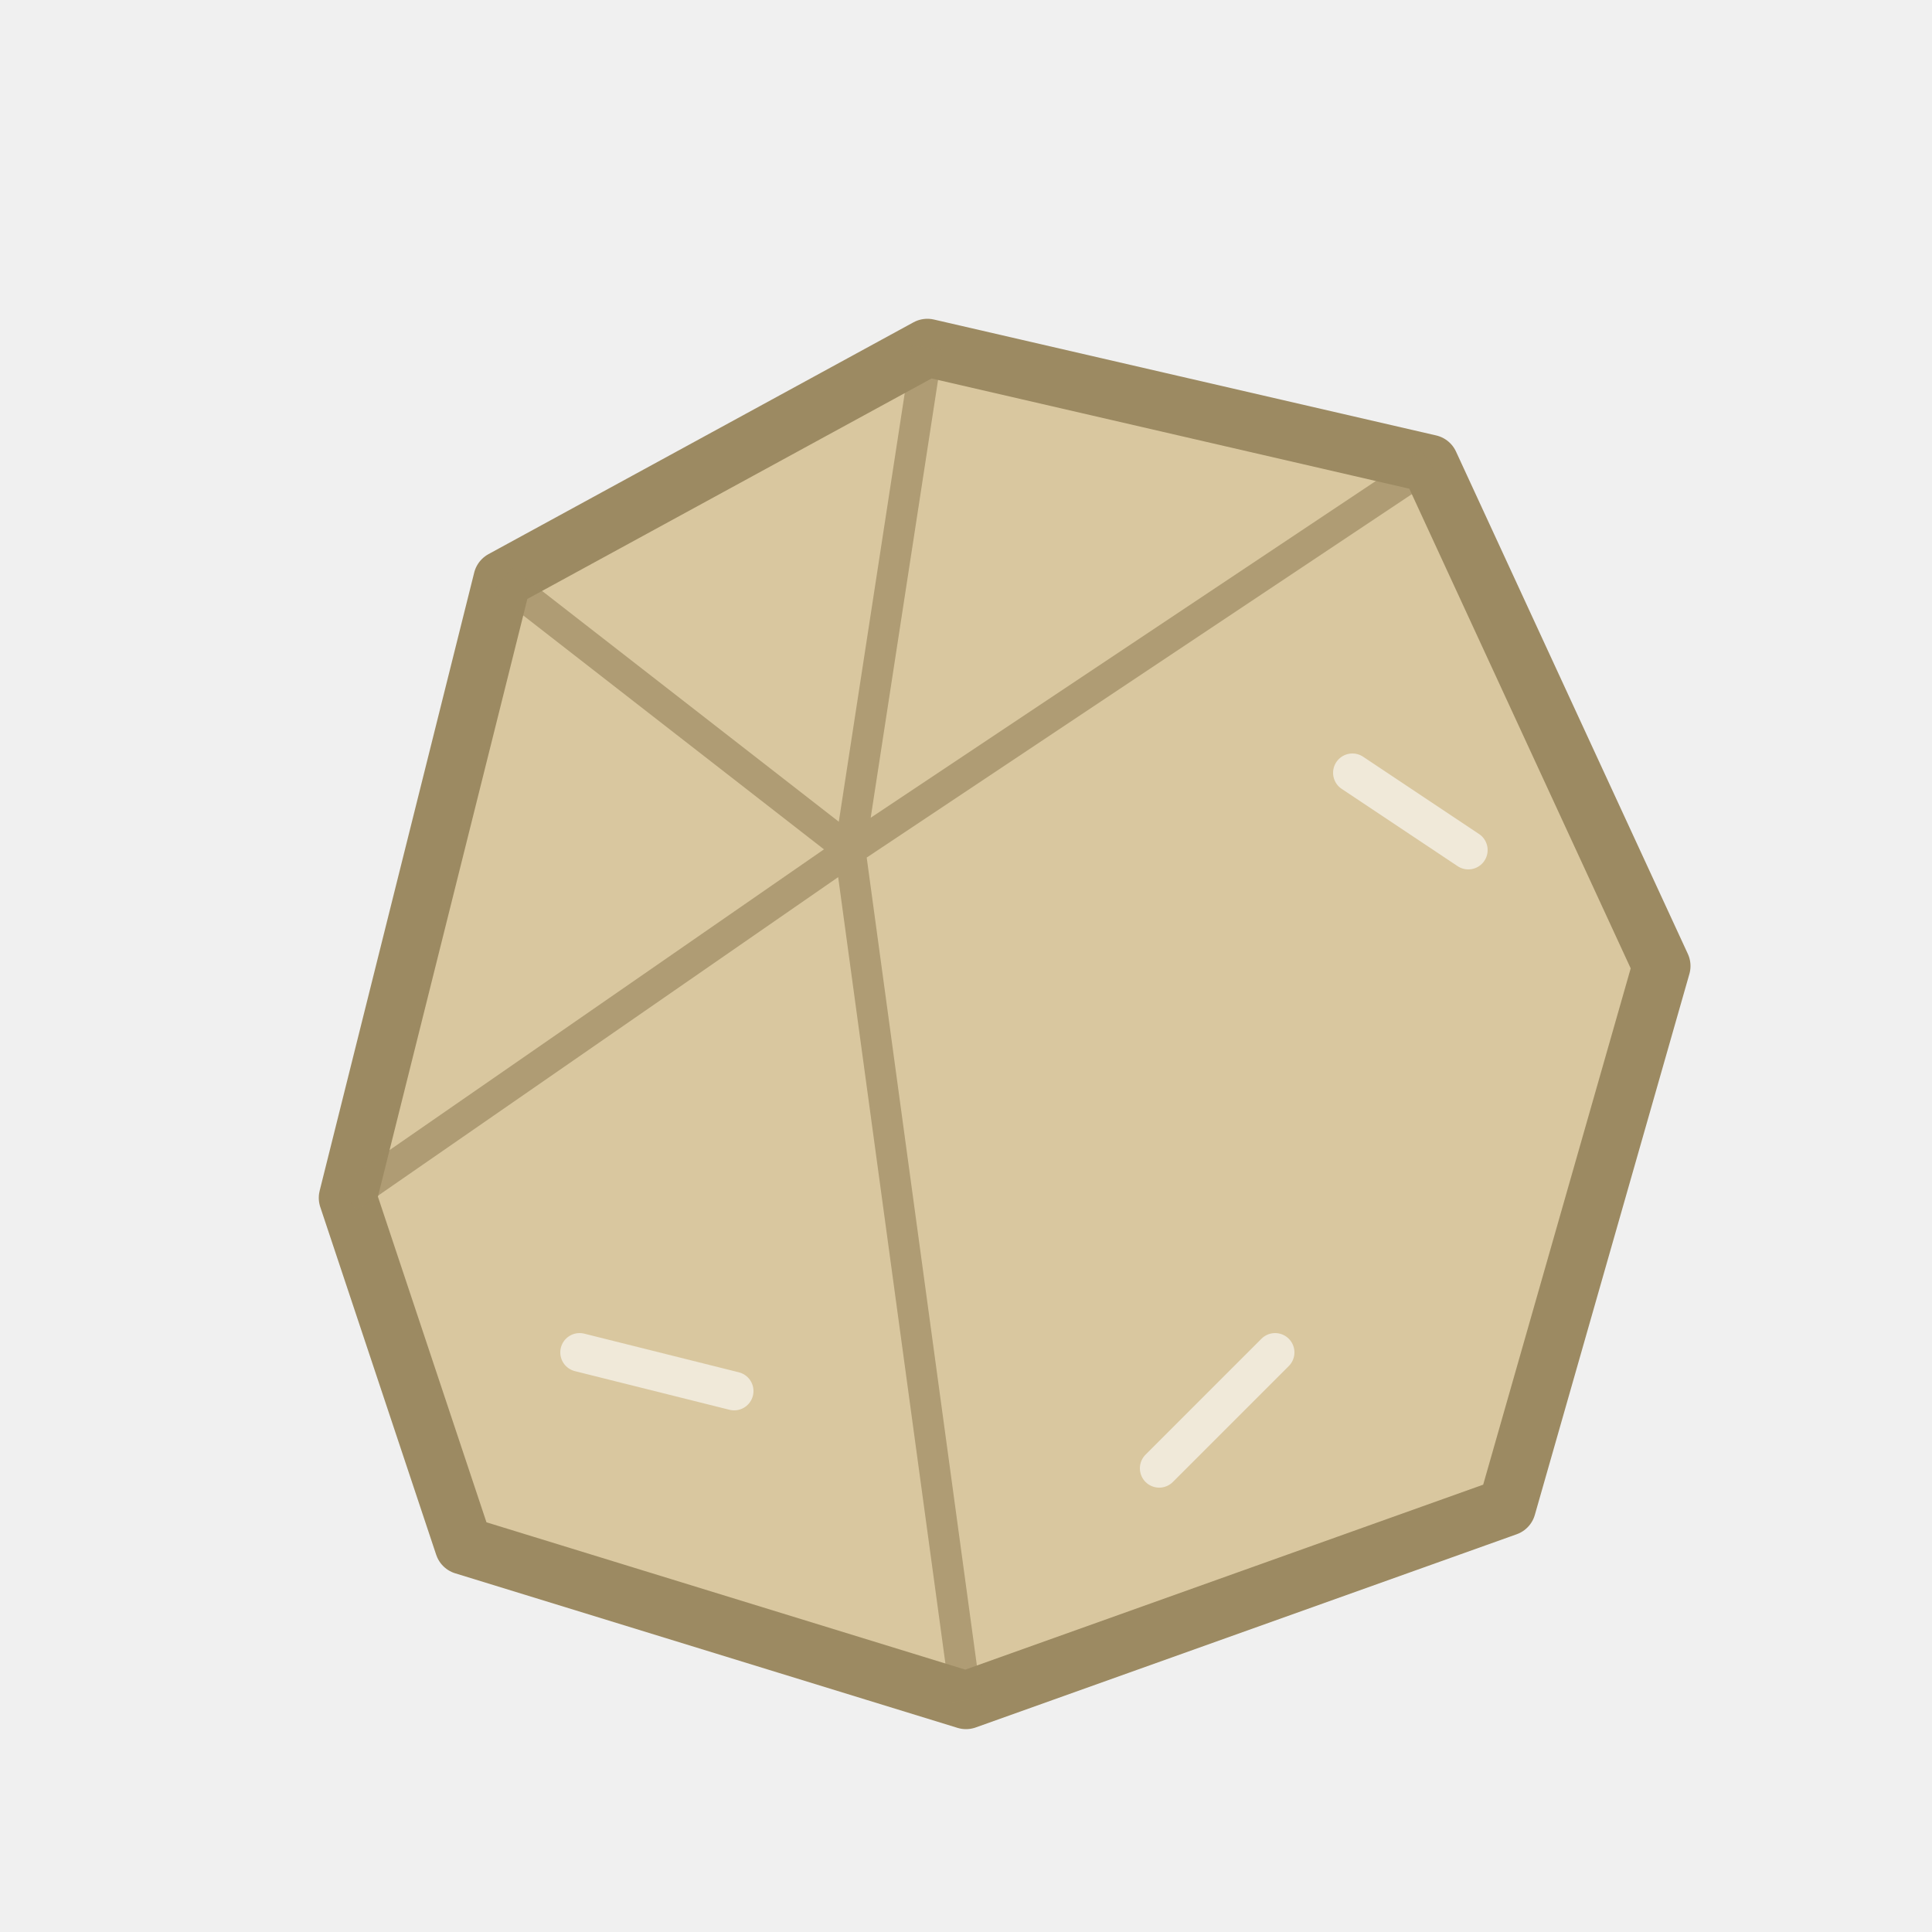
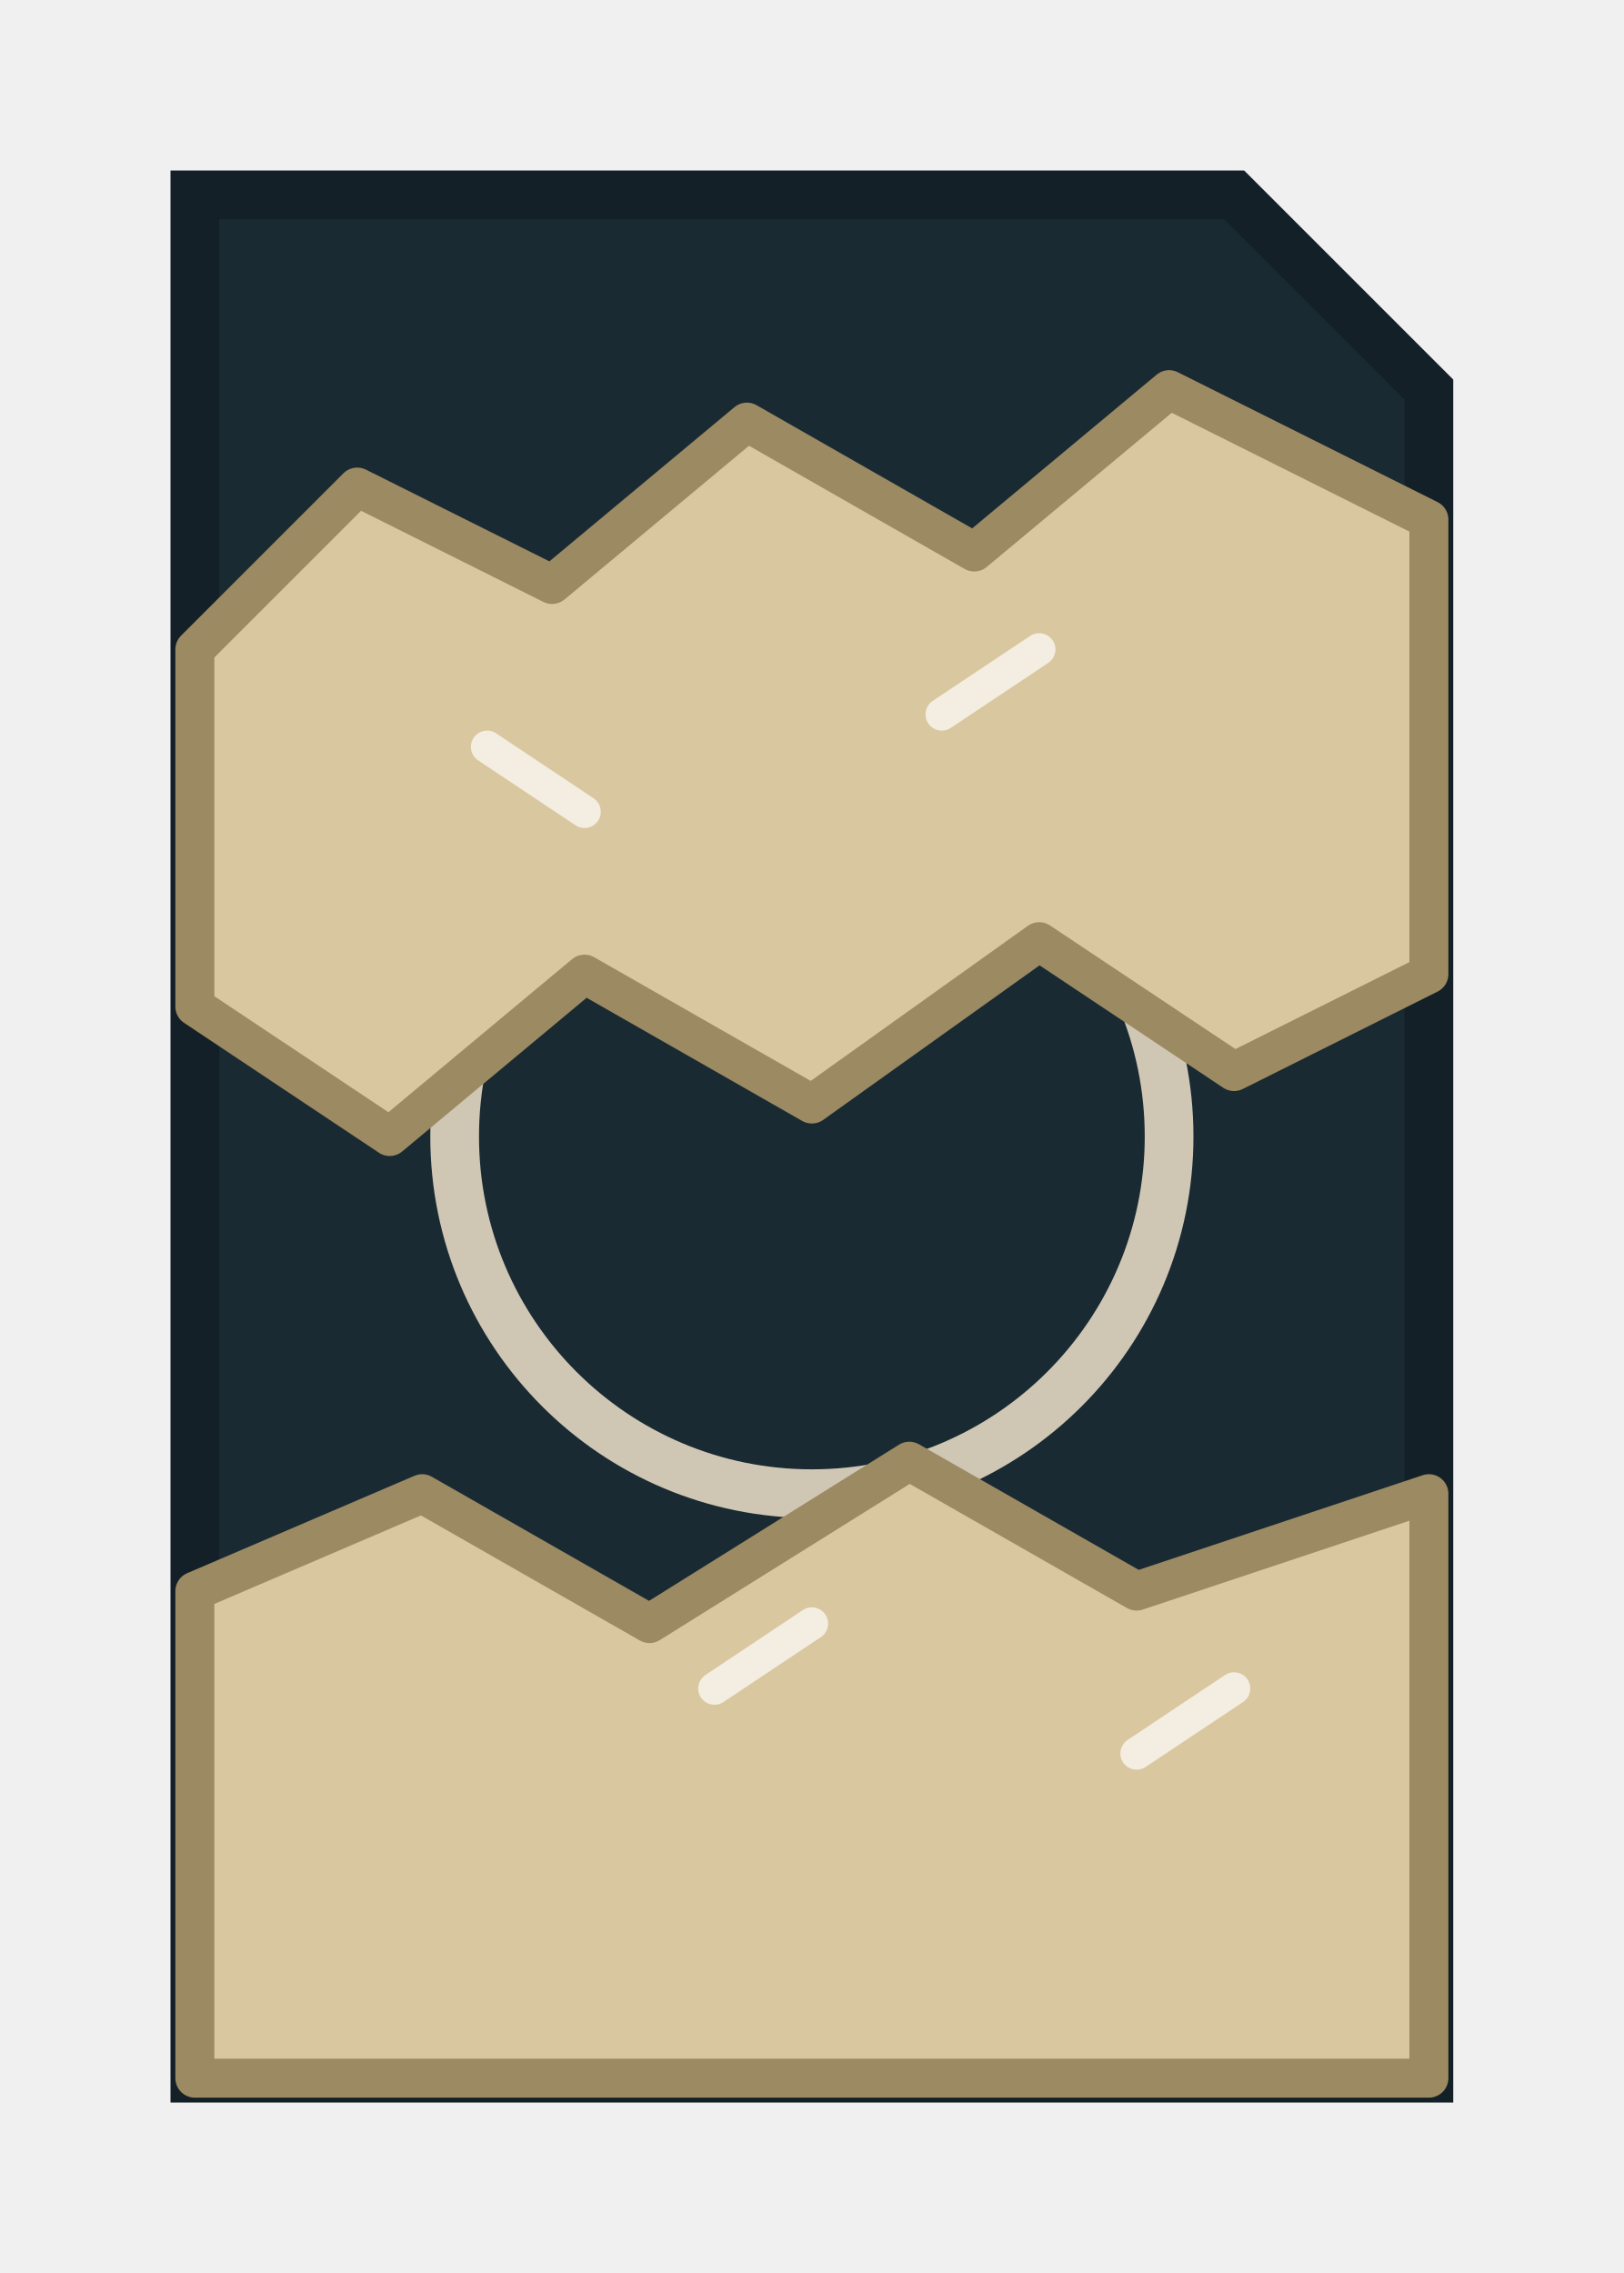
- <svg xmlns="http://www.w3.org/2000/svg" viewBox="0 0 100 100" width="100" height="100">
+ <svg xmlns="http://www.w3.org/2000/svg" viewBox="0 0 100 140" width="100" height="140">
  <defs>
-     <linearGradient id="cg" x1="0" y1="0" x2="1" y2="1">
+     <linearGradient id="cg2" x1="0" y1="0" x2="1" y2="1">
      <stop offset="0" stop-color="#F3F0F8" />
      <stop offset=".5" stop-color="#D2E6F6" />
      <stop offset="1" stop-color="#F6DCEC" />
    </linearGradient>
  </defs>
-   <path d="M18 62L26 30L48 18L74 24L86 50L78 78L50 88L24 80Z" fill="#D9C79F" stroke="#9C8A62" stroke-width="3" stroke-linejoin="round" />
-   <path d="M26 30L44 44L48 18M44 44L74 24M44 44L50 88M44 44L18 62" fill="none" stroke="#9C8A62" stroke-width="1.6" opacity=".7" />
-   <path d="M30 70L38 72M60 76L66 70M70 40L76 44" stroke="#FFFFFF" stroke-width="2" opacity=".6" stroke-linecap="round" />
+   <path d="M12 12H76L88 24V128H12Z" fill="#1A2A33" stroke="#142027" stroke-width="3" />
+   <circle cx="50" cy="70" r="22" fill="none" stroke="#CFC7B4" stroke-width="3" />
+   <path d="M12 40L22 30L34 36L46 26L60 34L72 24L88 32V60L76 66L64 58L50 68L36 60L24 70L12 62Z" fill="#D9C79F" stroke="#9C8A62" stroke-width="2.4" stroke-linejoin="round" />
+   <path d="M12 98L26 92L40 100L56 90L70 98L88 92V128H12Z" fill="#D9C79F" stroke="#9C8A62" stroke-width="2.4" stroke-linejoin="round" />
+   <path d="M30 46L36 50M58 44L64 40M44 104L50 100M70 108L76 104" stroke="#FFFFFF" stroke-width="2" opacity=".7" stroke-linecap="round" />
</svg>
